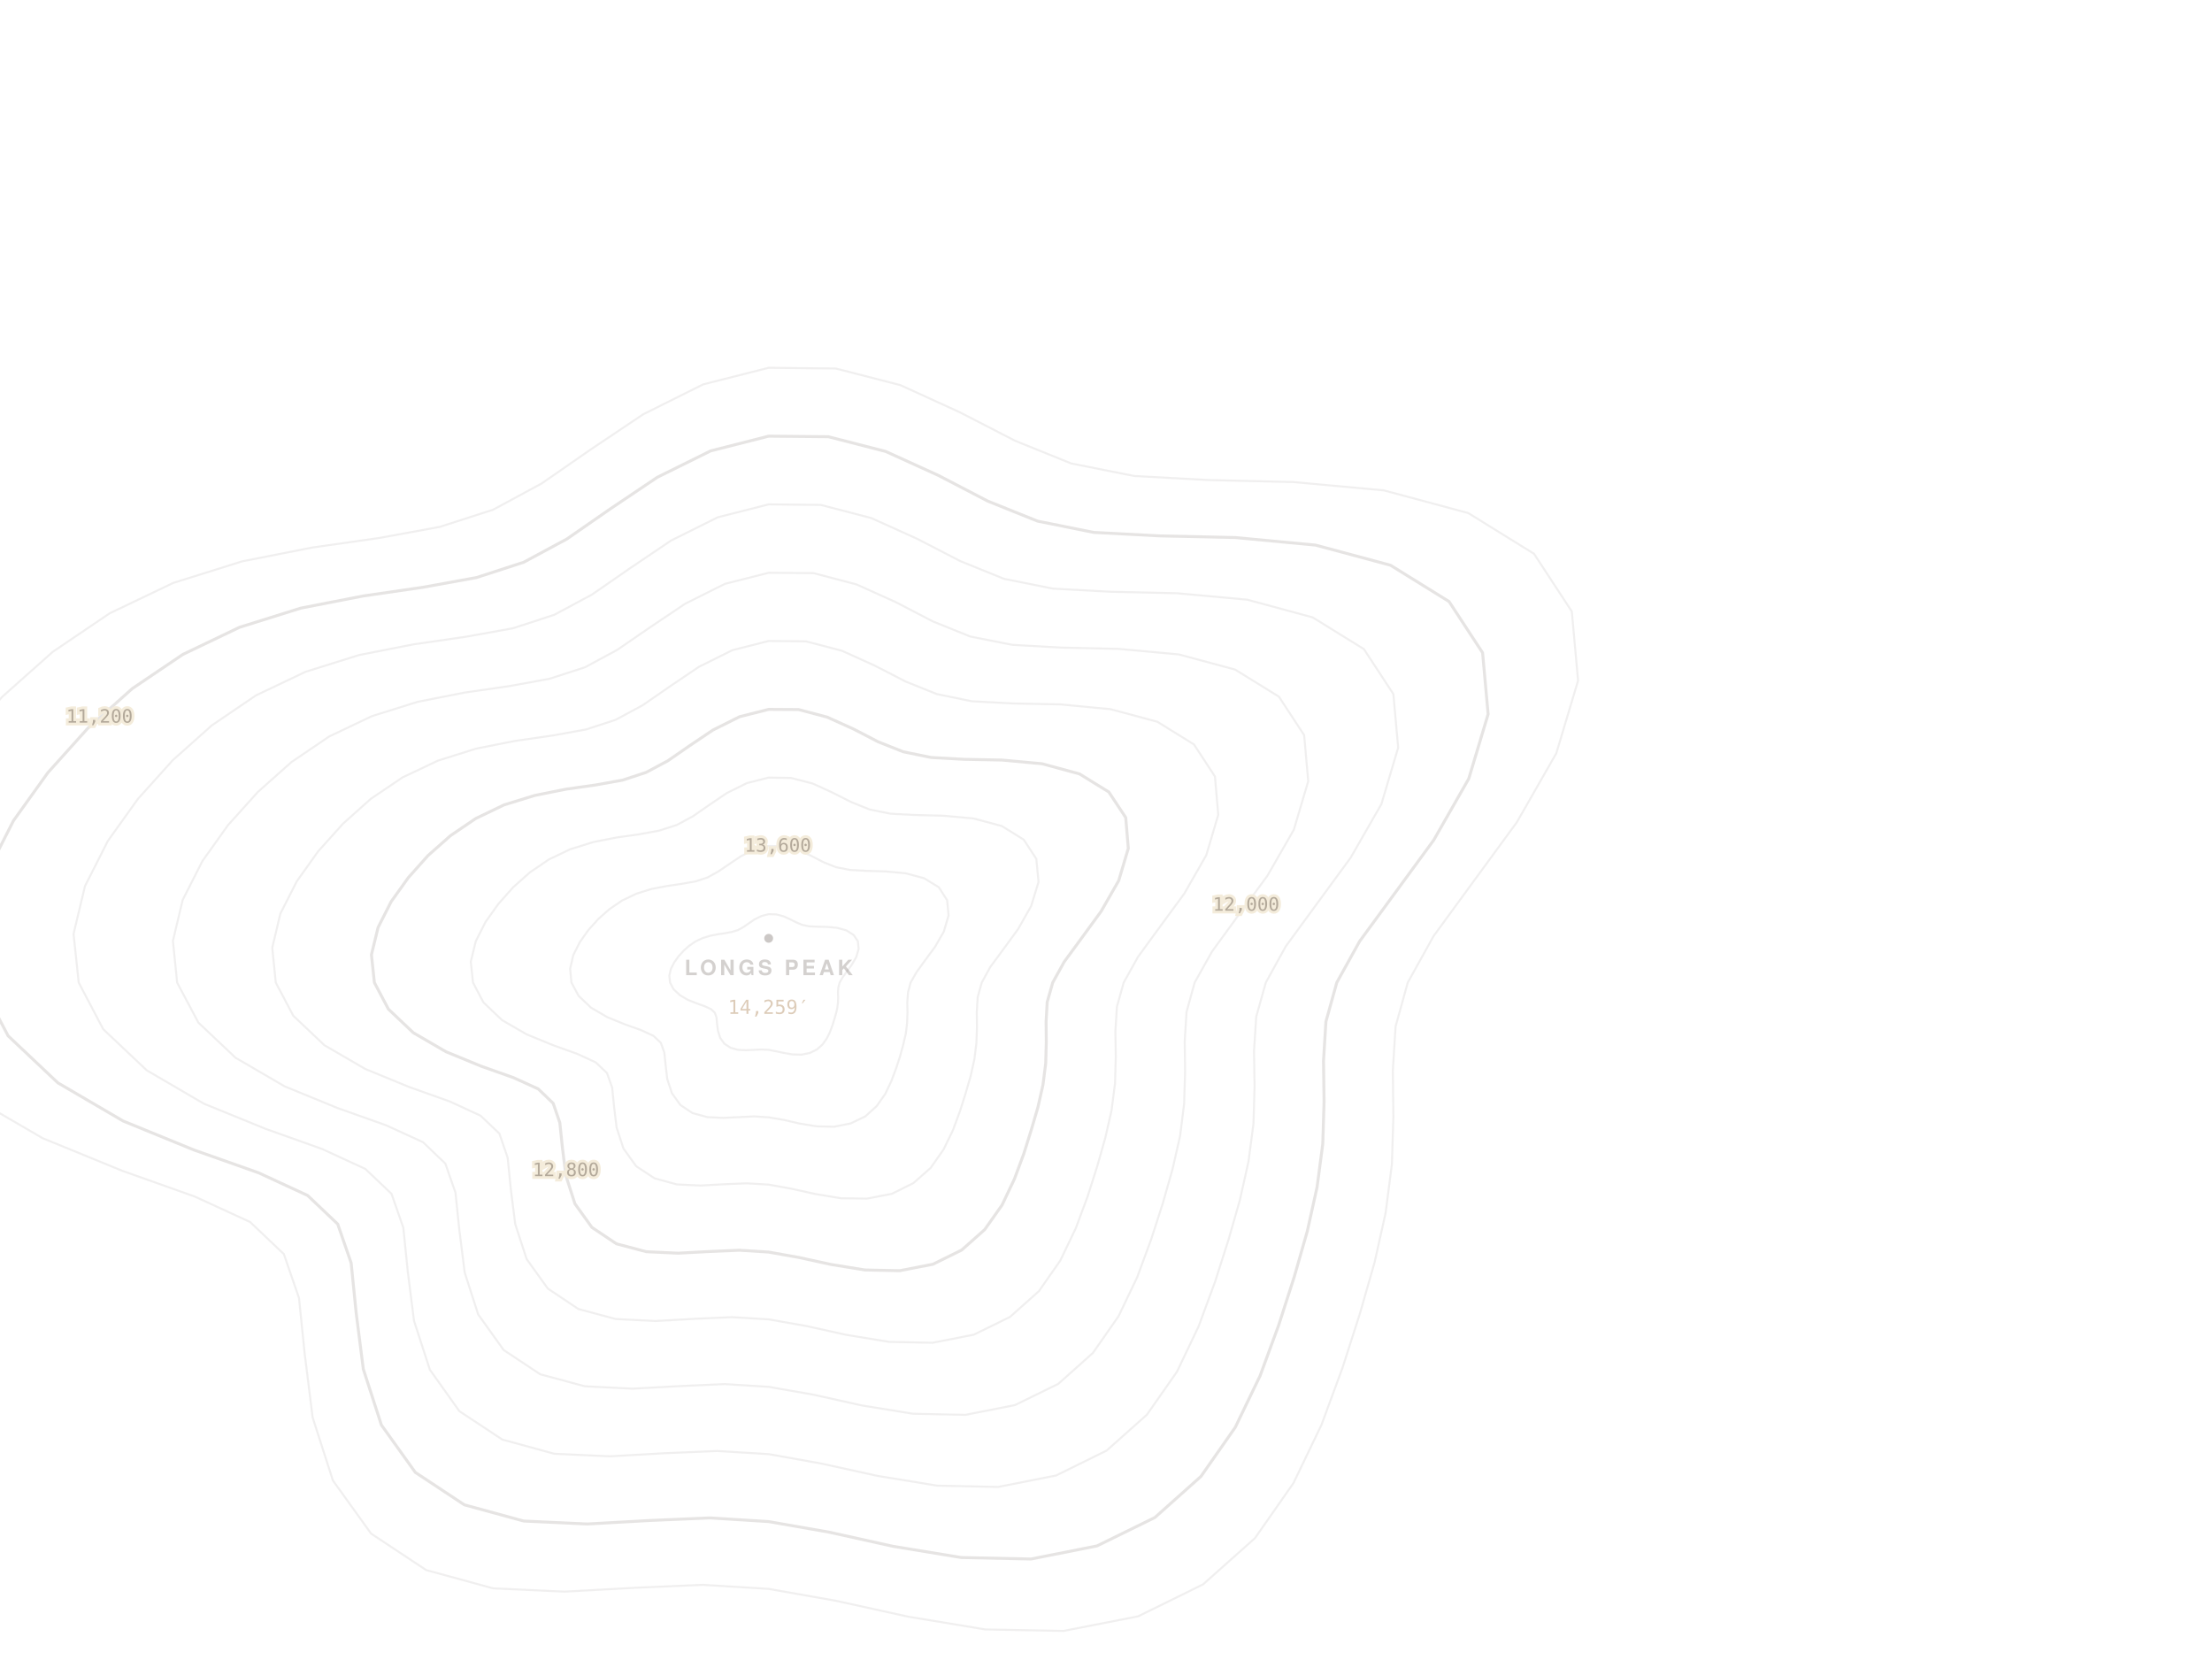
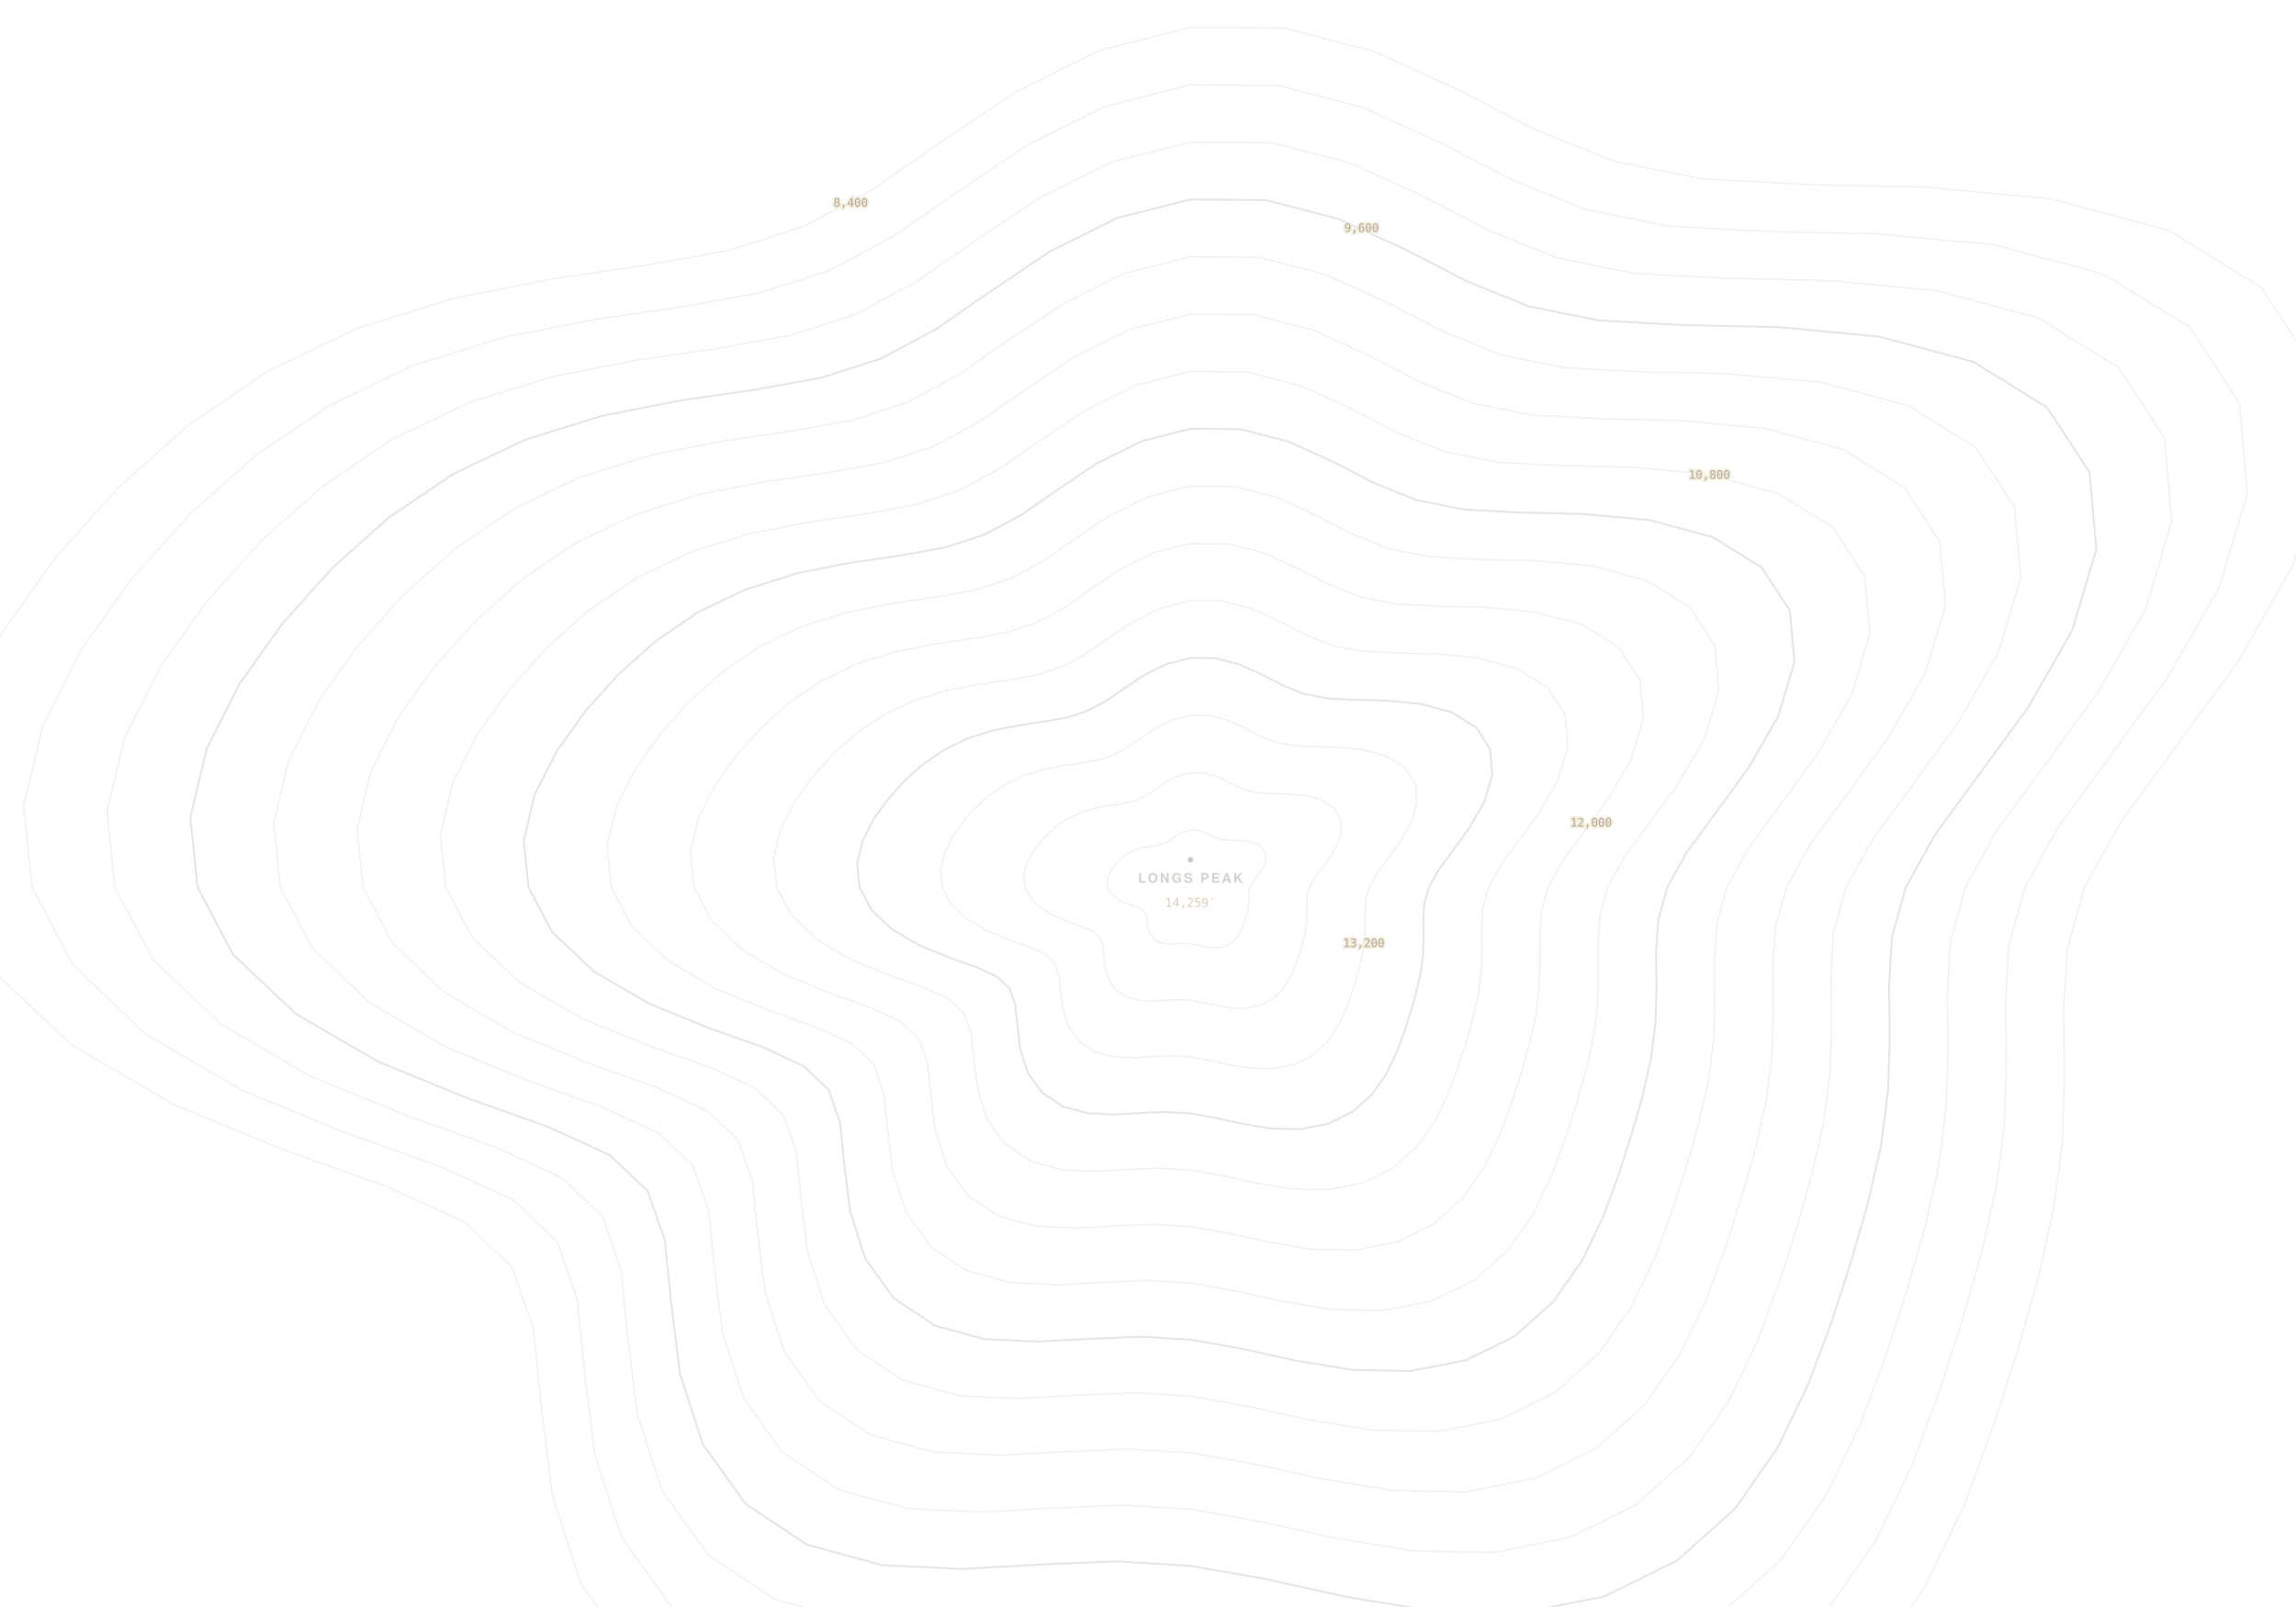
- <svg xmlns="http://www.w3.org/2000/svg" width="1200" height="900" viewBox="0 0 1200 900">
+ <svg xmlns="http://www.w3.org/2000/svg" width="2000" height="1400" viewBox="0 0 2000 1400">
  <style>
  .c  { fill:none; stroke:#2A1B11; stroke-opacity:0.07; stroke-width:1.1; }
  .ix { fill:none; stroke:#2A1B11; stroke-opacity:0.12; stroke-width:1.6; }
  .ct { font:500 10px 'IBM Plex Mono',ui-monospace,monospace; fill:#2A1B11; fill-opacity:0.32;
        stroke:#F4ECDB; stroke-width:3; paint-order:stroke; }
  .pk { font:600 11.5px 'Inter Tight','Helvetica Neue',sans-serif; letter-spacing:0.15em; fill:#2A1B11; fill-opacity:0.2; }
  .el { font:500 10.5px 'IBM Plex Mono',ui-monospace,monospace; fill:#9C6A33; fill-opacity:0.34; }
  .dot { fill:#2A1B11; fill-opacity:0.24; }
</style>
-   <path class="c" d="M455.5,533.0 L454.8,535.6 L454.6,538.3 L454.7,541.1 L454.6,543.9 L454.2,546.9 L453.5,549.9 L452.6,553.0 L451.6,556.2 L450.3,559.7 L448.6,563.2 L446.3,566.5 L443.2,569.3 L439.3,571.2 L434.8,572.1 L430.1,572.0 L425.4,571.2 L421.1,570.3 L417.0,569.5 L413.0,569.3 L409.0,569.5 L404.7,569.7 L400.4,569.5 L396.4,568.4 L393.0,566.2 L390.7,563.0 L389.5,559.2 L389.0,555.4 L388.7,552.0 L387.8,549.4 L385.7,547.4 L382.4,545.9 L378.0,544.3 L373.2,542.4 L368.8,539.8 L365.4,536.6 L363.5,533.0 L363.1,529.2 L364.0,525.5 L365.8,522.0 L368.1,518.8 L370.8,515.8 L373.8,513.1 L377.3,510.7 L381.1,508.9 L385.3,507.6 L389.5,506.8 L393.5,506.2 L397.2,505.5 L400.4,504.5 L403.3,502.9 L406.2,500.9 L409.4,498.7 L413.1,496.9 L417.0,495.9 L421.0,496.0 L424.9,497.0 L428.5,498.6 L431.9,500.3 L435.2,501.7 L439.0,502.5 L443.5,502.7 L448.6,502.8 L454.1,503.3 L459.2,504.7 L463.1,507.2 L465.4,510.6 L465.8,514.8 L464.5,519.2 L462.1,523.3 L459.4,527.0 L457.1,530.2 L455.5,533.0 Z" />
-   <path class="c" d="M494.0,533.0 L492.6,538.3 L492.2,543.6 L492.3,549.1 L492.1,554.9 L491.4,560.7 L490.0,566.7 L488.3,572.9 L486.2,579.4 L483.6,586.3 L480.3,593.3 L475.6,600.0 L469.4,605.6 L461.5,609.4 L452.6,611.2 L443.1,611.0 L433.9,609.5 L425.2,607.5 L417.0,606.1 L409.1,605.6 L400.9,606.0 L392.4,606.4 L383.8,606.0 L375.7,603.8 L369.1,599.4 L364.5,593.0 L362.0,585.4 L361.1,577.8 L360.4,571.0 L358.5,565.7 L354.5,561.9 L347.8,558.8 L339.1,555.7 L329.5,551.8 L320.6,546.6 L313.9,540.2 L310.0,533.0 L309.3,525.5 L311.0,518.1 L314.6,511.0 L319.2,504.5 L324.6,498.5 L330.7,493.1 L337.5,488.5 L345.2,484.8 L353.5,482.2 L362.0,480.6 L370.1,479.4 L377.4,478.1 L383.8,476.0 L389.6,472.8 L395.5,468.8 L401.9,464.5 L409.1,460.9 L417.0,458.9 L425.1,459.0 L432.9,461.0 L440.0,464.2 L446.7,467.7 L453.5,470.4 L461.1,471.9 L470.0,472.4 L480.3,472.7 L491.2,473.7 L501.3,476.4 L509.3,481.3 L513.8,488.3 L514.6,496.6 L512.0,505.4 L507.2,513.7 L501.8,521.0 L497.2,527.4 L494.0,533.0 Z" />
-   <path class="c" d="M532.6,533.0 L530.4,540.9 L529.9,548.9 L530.0,557.2 L529.7,565.8 L528.6,574.6 L526.6,583.6 L523.9,592.9 L520.8,602.7 L517.0,613.0 L511.9,623.5 L504.9,633.5 L495.5,641.8 L483.8,647.6 L470.3,650.2 L456.2,650.0 L442.3,647.7 L429.2,644.8 L417.0,642.6 L405.1,641.9 L392.9,642.4 L380.1,643.1 L367.2,642.5 L355.1,639.2 L345.1,632.6 L338.2,623.0 L334.5,611.6 L333.1,600.1 L332.1,590.0 L329.3,582.1 L323.2,576.3 L313.2,571.7 L300.1,567.0 L285.7,561.1 L272.4,553.4 L262.3,543.8 L256.6,533.0 L255.4,521.7 L258.1,510.6 L263.4,500.1 L270.4,490.3 L278.4,481.3 L287.5,473.2 L297.8,466.2 L309.3,460.7 L321.8,456.8 L334.5,454.3 L346.6,452.6 L357.5,450.6 L367.2,447.5 L375.9,442.8 L384.7,436.7 L394.3,430.2 L405.2,424.8 L417.0,421.8 L429.1,422.0 L440.8,425.0 L451.5,429.9 L461.6,435.0 L471.7,439.1 L483.1,441.4 L496.5,442.1 L511.9,442.5 L528.2,444.0 L543.5,448.1 L555.4,455.5 L562.2,465.9 L563.4,478.4 L559.4,491.5 L552.3,504.0 L544.2,515.1 L537.2,524.6 L532.6,533.0 Z" />
-   <path class="ix" d="M571.1,533.0 L568.1,543.6 L567.5,554.2 L567.6,565.3 L567.3,576.8 L565.8,588.5 L563.1,600.5 L559.5,612.8 L555.4,625.9 L550.3,639.6 L543.6,653.7 L534.2,667.0 L521.7,678.1 L506.1,685.8 L488.1,689.3 L469.2,688.9 L450.7,685.9 L433.3,682.1 L417.0,679.2 L401.1,678.2 L384.8,678.9 L367.8,679.8 L350.6,679.0 L334.4,674.7 L321.1,665.8 L311.9,653.0 L307.0,637.8 L305.1,622.5 L303.7,609.0 L300.1,598.5 L292.0,590.7 L278.6,584.6 L261.1,578.4 L241.9,570.5 L224.2,560.2 L210.7,547.4 L203.1,533.0 L201.5,517.9 L205.1,503.1 L212.2,489.1 L221.5,476.1 L232.2,464.1 L244.4,453.3 L258.1,444.0 L273.5,436.6 L290.1,431.5 L307.0,428.1 L323.2,425.8 L337.7,423.2 L350.5,419.0 L362.3,412.7 L374.0,404.6 L386.8,396.0 L401.2,388.8 L417.0,384.8 L433.2,384.9 L448.7,389.0 L463.1,395.5 L476.4,402.4 L490.0,407.8 L505.1,410.9 L523.0,411.9 L543.6,412.3 L565.3,414.3 L585.6,419.8 L601.5,429.6 L610.7,443.5 L612.1,460.2 L606.9,477.7 L597.4,494.3 L586.6,509.1 L577.3,521.8 L571.1,533.0 Z" />
-   <path class="c" d="M609.6,533.0 L605.9,546.2 L605.1,559.5 L605.3,573.4 L604.9,587.7 L603.0,602.4 L599.6,617.3 L595.2,632.8 L590.0,649.1 L583.6,666.3 L575.2,683.8 L563.6,700.4 L547.9,714.4 L528.3,724.0 L505.9,728.4 L482.3,727.9 L459.1,724.1 L437.4,719.3 L417.0,715.7 L397.1,714.5 L376.8,715.4 L355.5,716.6 L334.0,715.5 L313.8,710.1 L297.2,699.0 L285.7,683.0 L279.5,664.0 L277.1,644.9 L275.4,628.0 L270.9,614.9 L260.7,605.2 L244.0,597.5 L222.1,589.7 L198.2,579.9 L176.0,567.0 L159.1,551.0 L149.6,533.0 L147.7,514.1 L152.1,495.6 L161.0,478.1 L172.6,461.8 L186.1,446.8 L201.2,433.3 L218.4,421.7 L237.6,412.6 L258.3,406.1 L279.5,401.9 L299.7,399.0 L317.9,395.7 L333.9,390.5 L348.6,382.6 L363.2,372.5 L379.2,361.7 L397.3,352.7 L417.0,347.7 L437.2,347.9 L456.7,353.0 L474.6,361.1 L491.3,369.7 L508.2,376.5 L527.2,380.4 L549.5,381.6 L575.2,382.1 L602.4,384.7 L627.8,391.5 L647.7,403.8 L659.1,421.2 L660.9,442.0 L654.4,463.9 L642.5,484.7 L629.0,503.1 L617.4,519.0 L609.6,533.0 Z" />
-   <path class="c" d="M648.1,533.0 L643.7,548.9 L642.7,564.8 L642.9,581.4 L642.4,598.6 L640.2,616.2 L636.1,634.2 L630.8,652.8 L624.5,672.3 L616.9,692.9 L606.8,714.0 L592.9,733.9 L574.1,750.7 L550.6,762.2 L523.7,767.5 L495.3,766.9 L467.6,762.4 L441.5,756.6 L417.0,752.3 L393.2,750.8 L368.8,751.9 L343.2,753.3 L317.3,752.0 L293.1,745.5 L273.2,732.3 L259.4,713.0 L252.1,690.3 L249.2,667.3 L247.1,647.0 L241.6,631.2 L229.5,619.6 L209.4,610.4 L183.2,601.1 L154.4,589.3 L127.8,573.8 L107.6,554.7 L96.1,533.0 L93.8,510.4 L99.1,488.2 L109.8,467.1 L123.7,447.6 L139.9,429.6 L158.1,413.4 L178.6,399.5 L201.7,388.5 L226.6,380.7 L252.0,375.7 L276.2,372.2 L298.1,368.2 L317.3,362.0 L334.9,352.5 L352.5,340.4 L371.7,327.5 L393.3,316.7 L417.0,310.7 L441.3,310.9 L464.6,317.0 L486.1,326.7 L506.1,337.1 L526.4,345.3 L549.2,349.8 L576.0,351.3 L606.9,352.0 L639.5,355.0 L670.0,363.2 L693.8,377.9 L707.5,398.8 L709.7,423.8 L701.9,450.1 L687.6,475.0 L671.4,497.1 L657.5,516.2 L648.1,533.0 Z" />
-   <path class="c" d="M686.7,533.0 L681.5,551.5 L680.3,570.1 L680.6,589.5 L680.0,609.6 L677.3,630.1 L672.6,651.1 L666.4,672.7 L659.1,695.5 L650.2,719.6 L638.5,744.1 L622.2,767.4 L600.3,786.9 L572.9,800.4 L541.5,806.6 L508.4,805.9 L476.0,800.6 L445.5,793.9 L417.0,788.8 L389.2,787.1 L360.7,788.3 L330.9,790.0 L300.7,788.6 L272.5,780.9 L249.2,765.5 L233.2,743.0 L224.6,716.5 L221.2,689.6 L218.8,666.0 L212.4,647.6 L198.2,634.1 L174.8,623.3 L144.2,612.4 L110.6,598.7 L79.6,580.6 L56.0,558.3 L42.7,533.0 L39.9,506.6 L46.1,480.7 L58.5,456.2 L74.8,433.4 L93.7,412.4 L114.9,393.5 L138.9,377.2 L165.8,364.4 L194.9,355.3 L224.5,349.5 L252.8,345.4 L278.3,340.8 L300.7,333.5 L321.2,322.5 L341.7,308.3 L364.1,293.2 L389.4,280.6 L417.0,273.6 L445.3,273.9 L472.6,281.0 L497.6,292.3 L521.0,304.4 L544.7,314.0 L571.2,319.3 L602.5,321.0 L638.5,321.8 L676.6,325.3 L712.1,334.9 L739.9,352.1 L755.9,376.5 L758.5,405.6 L749.4,436.2 L732.7,465.3 L713.8,491.1 L697.5,513.4 L686.7,533.0 Z" />
-   <path class="ix" d="M725.2,533.0 L719.3,554.2 L718.0,575.5 L718.3,597.6 L717.6,620.5 L714.5,644.0 L709.2,667.9 L702.1,692.7 L693.7,718.8 L683.6,746.3 L670.1,774.3 L651.5,800.9 L626.5,823.2 L595.1,838.6 L559.3,845.7 L521.5,844.9 L484.4,838.8 L449.6,831.1 L417.0,825.4 L385.2,823.4 L352.7,824.8 L318.6,826.7 L284.1,825.1 L251.9,816.3 L225.3,798.7 L206.9,773.0 L197.1,742.7 L193.2,712.0 L190.5,685.1 L183.2,664.0 L166.9,648.5 L140.3,636.2 L105.2,623.8 L66.8,608.1 L31.4,587.4 L4.4,561.9 L-10.8,533.0 L-13.9,502.8 L-6.9,473.2 L7.3,445.2 L26.0,419.1 L47.5,395.2 L71.8,373.5 L99.2,355.0 L129.9,340.3 L163.1,329.9 L197.0,323.3 L229.3,318.6 L258.5,313.3 L284.1,305.0 L307.5,292.4 L331.0,276.1 L356.6,258.9 L385.5,244.6 L417.0,236.6 L449.4,236.9 L480.5,244.9 L509.1,257.9 L535.8,271.8 L562.9,282.7 L593.3,288.8 L629.1,290.7 L670.2,291.6 L713.7,295.7 L754.3,306.6 L786.1,326.3 L804.3,354.1 L807.3,387.4 L796.8,422.4 L777.8,455.7 L756.2,485.2 L737.6,510.6 L725.2,533.0 Z" />
-   <path class="c" d="M763.7,533.0 L757.1,556.8 L755.6,580.8 L755.9,605.7 L755.1,631.5 L751.7,657.9 L745.7,684.8 L737.7,712.7 L728.3,742.0 L716.9,772.9 L701.7,804.5 L680.8,834.4 L652.6,859.5 L617.4,876.8 L577.0,884.7 L534.5,883.9 L492.8,877.0 L453.7,868.4 L417.0,861.9 L381.3,859.7 L344.6,861.3 L306.3,863.4 L267.5,861.6 L231.2,851.7 L201.3,831.9 L180.6,803.1 L169.6,768.9 L165.3,734.4 L162.2,704.1 L154.0,680.3 L135.7,662.9 L105.7,649.1 L66.3,635.1 L23.1,617.4 L-16.8,594.2 L-47.2,565.5 L-64.3,533.0 L-67.8,499.1 L-59.8,465.7 L-43.9,434.2 L-22.9,404.9 L1.3,377.9 L28.6,353.6 L59.5,332.7 L94.0,316.2 L131.4,304.5 L169.5,297.0 L205.9,291.8 L238.6,285.8 L267.5,276.5 L293.8,262.3 L320.2,244.0 L349.0,224.7 L381.5,208.5 L417.0,199.5 L453.4,199.9 L488.4,208.9 L520.6,223.6 L550.7,239.1 L581.1,251.4 L615.3,258.2 L655.6,260.4 L701.8,261.5 L750.7,266.0 L796.5,278.3 L832.2,300.4 L852.7,331.7 L856.1,369.2 L844.3,408.6 L822.9,446.0 L798.6,479.2 L777.7,507.8 L763.7,533.0 Z" />
-   <text class="ct" x="422" y="462" text-anchor="middle">13,600</text>
-   <text class="ct" x="307" y="638" text-anchor="middle">12,800</text>
-   <text class="ct" x="676" y="494" text-anchor="middle">12,000</text>
-   <text class="ct" x="54" y="392" text-anchor="middle">11,200</text>
-   <circle class="dot" cx="417" cy="509" r="2.4" />
-   <text class="pk" x="417" y="529" text-anchor="middle">LONGS PEAK</text>
-   <text class="el" x="417" y="550" text-anchor="middle">14,259′</text>
+   <path class="c" d="M1088.9,773.0 L1087.9,776.6 L1087.7,780.2 L1087.8,783.9 L1087.6,787.7 L1087.1,791.7 L1086.2,795.7 L1085.0,799.9 L1083.6,804.3 L1081.9,808.9 L1079.6,813.7 L1076.5,818.1 L1072.3,821.9 L1067.0,824.5 L1061.0,825.7 L1054.6,825.5 L1048.4,824.5 L1042.5,823.2 L1037.0,822.3 L1031.6,821.9 L1026.2,822.2 L1020.4,822.5 L1014.6,822.2 L1009.2,820.7 L1004.7,817.8 L1001.6,813.4 L999.9,808.3 L999.3,803.2 L998.8,798.6 L997.6,795.1 L994.9,792.5 L990.4,790.4 L984.5,788.3 L978.0,785.6 L972.0,782.2 L967.5,777.9 L964.9,773.0 L964.4,767.9 L965.6,762.9 L968.0,758.2 L971.1,753.8 L974.7,749.8 L978.8,746.1 L983.5,743.0 L988.6,740.5 L994.2,738.8 L999.9,737.7 L1005.4,736.9 L1010.3,736.0 L1014.6,734.6 L1018.6,732.5 L1022.5,729.7 L1026.8,726.8 L1031.7,724.4 L1037.0,723.1 L1042.5,723.1 L1047.7,724.5 L1052.5,726.7 L1057.0,729.0 L1061.6,730.8 L1066.7,731.9 L1072.7,732.2 L1079.7,732.3 L1087.0,733.0 L1093.8,734.9 L1099.2,738.2 L1102.3,742.9 L1102.8,748.5 L1101.0,754.4 L1097.8,760.0 L1094.1,764.9 L1091.0,769.2 L1088.9,773.0 Z" />
+   <path class="c" d="M1140.8,773.0 L1138.9,780.1 L1138.4,787.3 L1138.5,794.8 L1138.3,802.5 L1137.3,810.4 L1135.4,818.5 L1133.1,826.8 L1130.2,835.6 L1126.8,844.9 L1122.3,854.3 L1116.0,863.3 L1107.6,870.8 L1097.0,876.0 L1084.9,878.4 L1072.2,878.1 L1059.7,876.0 L1048.0,873.5 L1037.0,871.5 L1026.3,870.9 L1015.3,871.3 L1003.9,872.0 L992.2,871.4 L981.4,868.5 L972.4,862.5 L966.2,853.9 L962.9,843.7 L961.6,833.3 L960.7,824.2 L958.2,817.1 L952.7,811.9 L943.7,807.8 L931.9,803.6 L919.0,798.3 L907.1,791.3 L898.0,782.7 L892.8,773.0 L891.8,762.8 L894.2,752.9 L899.0,743.4 L905.2,734.6 L912.5,726.6 L920.7,719.3 L929.9,713.0 L940.3,708.1 L951.5,704.6 L962.9,702.3 L973.8,700.8 L983.6,699.0 L992.2,696.2 L1000.1,691.9 L1008.0,686.5 L1016.6,680.7 L1026.4,675.8 L1037.0,673.1 L1047.9,673.2 L1058.4,675.9 L1068.0,680.3 L1077.0,685.0 L1086.2,688.7 L1096.4,690.7 L1108.5,691.4 L1122.3,691.7 L1137.0,693.0 L1150.7,696.7 L1161.4,703.3 L1167.5,712.7 L1168.5,723.9 L1165.0,735.7 L1158.6,746.9 L1151.3,756.9 L1145.0,765.4 L1140.8,773.0 Z" />
+   <path class="c" d="M1192.8,773.0 L1189.8,783.7 L1189.1,794.5 L1189.3,805.6 L1188.9,817.2 L1187.4,829.1 L1184.7,841.2 L1181.1,853.7 L1176.9,866.9 L1171.7,880.8 L1164.9,895.0 L1155.5,908.4 L1142.9,919.7 L1127.0,927.5 L1108.9,931.0 L1089.8,930.6 L1071.1,927.6 L1053.5,923.7 L1037.0,920.8 L1020.9,919.8 L1004.5,920.5 L987.3,921.4 L969.8,920.6 L953.5,916.2 L940.1,907.3 L930.8,894.3 L925.8,879.0 L923.9,863.5 L922.5,849.9 L918.8,839.2 L910.6,831.4 L897.1,825.2 L879.4,818.9 L860.0,810.9 L842.1,800.5 L828.5,787.6 L820.8,773.0 L819.2,757.8 L822.8,742.8 L829.9,728.6 L839.4,715.5 L850.2,703.3 L862.5,692.4 L876.4,683.0 L891.9,675.6 L908.7,670.4 L925.8,667.0 L942.1,664.6 L956.9,662.0 L969.8,657.8 L981.7,651.4 L993.5,643.2 L1006.5,634.5 L1021.1,627.2 L1037.0,623.2 L1053.4,623.3 L1069.1,627.4 L1083.6,634.0 L1097.1,641.0 L1110.7,646.5 L1126.1,649.6 L1144.2,650.5 L1165.0,651.0 L1186.9,653.0 L1207.5,658.6 L1223.5,668.5 L1232.8,682.6 L1234.3,699.4 L1229.0,717.1 L1219.3,733.9 L1208.4,748.8 L1199.1,761.7 L1192.8,773.0 Z" />
+   <path class="ix" d="M1244.7,773.0 L1240.7,787.3 L1239.8,801.6 L1240.0,816.5 L1239.6,832.0 L1237.5,847.8 L1233.9,863.9 L1229.1,880.6 L1223.5,898.2 L1216.6,916.7 L1207.6,935.6 L1195.0,953.5 L1178.2,968.6 L1157.1,979.0 L1132.9,983.7 L1107.4,983.2 L1082.4,979.1 L1059.0,973.9 L1037.0,970.0 L1015.6,968.7 L993.7,969.7 L970.7,970.9 L947.5,969.8 L925.7,963.9 L907.8,952.0 L895.4,934.8 L888.8,914.3 L886.2,893.6 L884.4,875.5 L879.4,861.3 L868.5,850.8 L850.5,842.6 L826.9,834.2 L801.0,823.6 L777.1,809.7 L759.0,792.5 L748.7,773.0 L746.6,752.7 L751.4,732.7 L760.9,713.8 L773.5,696.3 L788.0,680.1 L804.3,665.5 L822.8,653.0 L843.5,643.1 L865.9,636.1 L888.7,631.7 L910.5,628.5 L930.2,624.9 L947.4,619.3 L963.2,610.8 L979.0,599.9 L996.3,588.3 L1015.7,578.6 L1037.0,573.2 L1058.8,573.4 L1079.8,578.9 L1099.1,587.6 L1117.1,597.0 L1135.3,604.3 L1155.8,608.4 L1179.9,609.7 L1207.6,610.3 L1236.9,613.1 L1264.3,620.4 L1285.7,633.7 L1298.0,652.4 L1300.0,674.9 L1293.0,698.5 L1280.1,720.9 L1265.6,740.8 L1253.1,757.9 L1244.7,773.0 Z" />
+   <path class="c" d="M1296.6,773.0 L1291.6,790.8 L1290.5,808.8 L1290.8,827.4 L1290.2,846.7 L1287.6,866.5 L1283.1,886.7 L1277.2,907.5 L1270.1,929.5 L1261.6,952.6 L1250.2,976.3 L1234.5,998.7 L1213.4,1017.5 L1187.1,1030.5 L1156.8,1036.4 L1125.0,1035.7 L1093.8,1030.6 L1064.5,1024.1 L1037.0,1019.3 L1010.2,1017.7 L982.8,1018.8 L954.1,1020.4 L925.1,1019.0 L897.9,1011.7 L875.5,996.8 L860.0,975.2 L851.7,949.6 L848.5,923.8 L846.2,901.1 L840.0,883.3 L826.3,870.3 L803.9,860.0 L774.4,849.5 L742.0,836.2 L712.2,818.8 L689.4,797.3 L676.6,773.0 L674.0,747.6 L679.9,722.6 L691.9,699.0 L707.6,677.1 L725.7,656.9 L746.2,638.7 L769.3,623.0 L795.2,610.7 L823.1,601.9 L851.7,596.3 L878.9,592.4 L903.4,587.9 L925.0,580.9 L944.8,570.3 L964.5,556.6 L986.1,542.1 L1010.4,530.0 L1037.0,523.3 L1064.3,523.5 L1090.5,530.3 L1114.6,541.3 L1137.1,552.9 L1159.9,562.1 L1185.5,567.3 L1215.6,568.9 L1250.3,569.7 L1286.9,573.1 L1321.1,582.3 L1347.9,598.8 L1363.3,622.3 L1365.8,650.3 L1357.0,679.8 L1340.9,707.9 L1322.7,732.7 L1307.1,754.1 L1296.6,773.0 Z" />
+   <path class="c" d="M1348.5,773.0 L1342.6,794.4 L1341.2,815.9 L1341.5,838.3 L1340.8,861.5 L1337.8,885.2 L1332.3,909.4 L1325.2,934.4 L1316.7,960.8 L1306.5,988.6 L1292.9,1016.9 L1274.0,1043.8 L1248.7,1066.4 L1217.1,1081.9 L1180.8,1089.1 L1142.6,1088.3 L1105.1,1082.1 L1070.0,1074.4 L1037.0,1068.6 L1004.9,1066.6 L972.0,1068.0 L937.6,1069.9 L902.7,1068.2 L870.1,1059.4 L843.2,1041.6 L824.6,1015.7 L814.7,985.0 L810.8,954.0 L808.0,926.7 L800.6,905.4 L784.2,889.8 L757.2,877.4 L721.8,864.8 L683.0,848.9 L647.2,828.0 L619.9,802.2 L604.5,773.0 L601.4,742.5 L608.5,712.6 L622.9,684.2 L641.7,657.9 L663.5,633.7 L688.0,611.8 L715.7,593.0 L746.8,578.2 L780.4,567.7 L814.6,561.0 L847.3,556.3 L876.7,550.9 L902.7,542.5 L926.3,529.8 L950.0,513.4 L975.9,496.0 L1005.1,481.4 L1037.0,473.4 L1069.7,473.7 L1101.2,481.8 L1130.1,495.0 L1157.1,508.9 L1184.5,520.0 L1215.2,526.1 L1251.4,528.1 L1292.9,529.0 L1336.9,533.1 L1378.0,544.1 L1410.1,564.0 L1428.5,592.2 L1431.5,625.8 L1421.0,661.2 L1401.7,694.8 L1379.9,724.6 L1361.1,750.3 L1348.5,773.0 Z" />
+   <path class="c" d="M1400.5,773.0 L1393.5,798.0 L1391.9,823.1 L1392.3,849.2 L1391.5,876.2 L1387.9,903.9 L1381.6,932.1 L1373.2,961.3 L1363.4,992.1 L1351.4,1024.5 L1335.5,1057.6 L1313.5,1088.9 L1284.0,1115.3 L1247.1,1133.4 L1204.8,1141.7 L1160.2,1140.8 L1116.5,1133.6 L1075.5,1124.6 L1037.0,1117.8 L999.5,1115.5 L961.1,1117.1 L921.0,1119.4 L880.3,1117.4 L842.2,1107.1 L810.9,1086.3 L789.2,1056.1 L777.6,1020.3 L773.1,984.1 L769.9,952.3 L761.3,927.5 L742.1,909.2 L710.6,894.8 L669.3,880.1 L624.0,861.5 L582.2,837.1 L550.4,807.1 L532.5,773.0 L528.8,737.4 L537.1,702.5 L553.9,669.4 L575.8,638.7 L601.2,610.4 L629.8,584.9 L662.2,563.0 L698.4,545.7 L737.6,533.5 L777.6,525.6 L815.7,520.1 L850.0,513.9 L880.3,504.1 L907.9,489.2 L935.5,470.1 L965.8,449.8 L999.8,432.8 L1037.0,423.4 L1075.2,423.8 L1111.9,433.3 L1145.6,448.6 L1177.2,464.9 L1209.1,477.8 L1244.9,485.0 L1287.1,487.3 L1335.6,488.3 L1386.9,493.1 L1434.8,506.0 L1472.3,529.2 L1493.8,562.0 L1497.3,601.3 L1485.0,642.6 L1462.5,681.8 L1437.0,716.6 L1415.1,746.5 L1400.5,773.0 Z" />
+   <path class="ix" d="M1452.4,773.0 L1444.4,801.5 L1442.6,830.2 L1443.0,860.0 L1442.1,891.0 L1438.0,922.6 L1430.8,954.9 L1421.2,988.2 L1410.0,1023.4 L1396.3,1060.4 L1378.1,1098.2 L1353.0,1134.1 L1319.3,1164.2 L1277.1,1184.9 L1228.7,1194.4 L1177.8,1193.4 L1127.8,1185.2 L1080.9,1174.8 L1037.0,1167.1 L994.2,1164.5 L950.3,1166.3 L904.4,1168.8 L857.9,1166.7 L814.4,1154.9 L778.6,1131.1 L753.8,1096.5 L740.6,1055.6 L735.4,1014.3 L731.7,977.9 L721.9,949.5 L700.0,928.7 L664.0,912.1 L616.8,895.4 L565.0,874.2 L517.3,846.3 L480.9,811.9 L460.4,773.0 L456.2,732.3 L465.7,692.4 L484.9,654.6 L509.9,619.5 L539.0,587.2 L571.7,558.1 L608.6,533.0 L650.1,513.3 L694.8,499.3 L740.5,490.3 L784.1,484.0 L823.3,476.9 L857.9,465.7 L889.4,448.7 L921.0,426.8 L955.6,403.6 L994.5,384.3 L1037.0,373.5 L1080.6,373.9 L1122.6,384.8 L1161.2,402.3 L1197.2,420.9 L1233.7,435.6 L1274.6,443.8 L1322.8,446.5 L1378.2,447.7 L1436.9,453.1 L1491.6,467.8 L1534.5,494.3 L1559.1,531.9 L1563.1,576.8 L1549.0,623.9 L1523.2,668.8 L1494.2,708.5 L1469.1,742.8 L1452.4,773.0 Z" />
+   <path class="c" d="M1504.3,773.0 L1495.4,805.1 L1493.4,837.4 L1493.8,870.9 L1492.8,905.7 L1488.2,941.3 L1480.0,977.6 L1469.3,1015.1 L1456.6,1054.7 L1441.2,1096.4 L1420.8,1138.9 L1392.5,1179.2 L1354.6,1213.1 L1307.1,1236.4 L1252.7,1247.1 L1195.4,1245.9 L1139.2,1236.7 L1086.4,1225.1 L1037.0,1216.3 L988.8,1213.4 L939.5,1215.5 L887.8,1218.3 L835.5,1215.9 L786.6,1202.6 L746.3,1175.8 L718.4,1137.0 L703.5,1090.9 L697.7,1044.4 L693.5,1003.6 L682.5,971.6 L657.8,948.1 L617.4,929.5 L564.3,910.7 L506.1,886.8 L452.3,855.5 L411.4,816.8 L388.3,773.0 L383.6,727.3 L394.3,682.3 L415.8,639.8 L444.1,600.4 L476.7,564.0 L513.5,531.2 L555.1,503.1 L601.7,480.8 L652.1,465.1 L703.4,455.0 L752.4,447.9 L796.6,439.9 L835.5,427.3 L871.0,408.1 L906.6,383.5 L945.4,357.5 L989.2,335.7 L1037.0,323.5 L1086.1,324.0 L1133.3,336.2 L1176.7,355.9 L1217.2,376.9 L1258.2,393.4 L1304.3,402.7 L1358.5,405.6 L1420.9,407.0 L1486.8,413.1 L1548.4,429.7 L1596.6,459.5 L1624.3,501.7 L1628.8,552.2 L1612.9,605.3 L1584.0,655.7 L1551.3,700.4 L1523.2,739.0 L1504.3,773.0 Z" />
+   <path class="c" d="M1556.2,773.0 L1546.3,808.6 L1544.1,844.5 L1544.6,881.8 L1543.4,920.5 L1538.3,960.0 L1529.2,1000.3 L1517.3,1042.0 L1503.2,1086.0 L1486.1,1132.3 L1463.4,1179.6 L1432.1,1224.4 L1389.9,1262.0 L1337.1,1287.9 L1276.7,1299.8 L1213.0,1298.5 L1150.6,1288.2 L1091.9,1275.3 L1037.0,1265.6 L983.5,1262.3 L928.6,1264.6 L871.3,1267.8 L813.1,1265.1 L758.8,1250.3 L714.0,1220.6 L683.0,1177.4 L666.5,1126.3 L660.0,1074.6 L655.4,1029.2 L643.1,993.7 L615.7,967.6 L570.7,946.9 L511.7,925.9 L447.1,899.5 L387.3,864.6 L341.9,821.7 L316.2,773.0 L311.0,722.2 L322.9,672.3 L346.8,625.1 L378.2,581.2 L414.5,540.8 L455.4,504.3 L501.6,473.1 L553.3,448.3 L609.3,430.8 L666.4,419.6 L720.8,411.8 L769.9,402.9 L813.1,388.9 L852.6,367.6 L892.1,340.3 L935.2,311.3 L983.9,287.1 L1037.0,273.6 L1091.6,274.1 L1144.0,287.7 L1192.2,309.6 L1237.2,332.9 L1282.8,351.3 L1334.0,361.5 L1394.3,364.8 L1463.5,366.3 L1536.8,373.1 L1605.3,391.5 L1658.8,424.7 L1689.6,471.6 L1694.6,527.7 L1676.9,586.7 L1644.8,642.7 L1608.5,692.4 L1577.2,735.2 L1556.2,773.0 Z" />
+   <path class="c" d="M1608.2,773.0 L1597.2,812.2 L1594.8,851.7 L1595.3,892.7 L1594.0,935.2 L1588.4,978.7 L1578.4,1023.1 L1565.3,1069.0 L1549.8,1117.3 L1531.0,1168.2 L1506.1,1220.2 L1471.6,1269.5 L1425.2,1310.9 L1367.1,1339.4 L1300.6,1352.5 L1230.6,1351.0 L1161.9,1339.7 L1097.4,1325.5 L1037.0,1314.8 L978.1,1311.2 L917.8,1313.8 L854.7,1317.3 L790.7,1314.3 L731.0,1298.1 L681.7,1265.4 L647.6,1217.9 L629.4,1161.6 L622.3,1104.8 L617.2,1054.8 L603.7,1015.7 L573.6,987.1 L524.1,964.3 L459.2,941.2 L388.1,912.1 L322.4,873.8 L272.4,826.5 L244.2,773.0 L238.4,717.1 L251.5,662.2 L277.8,610.3 L312.3,562.0 L352.2,517.5 L397.2,477.5 L448.0,443.1 L505.0,415.9 L566.5,396.6 L629.3,384.3 L689.2,375.6 L743.2,365.9 L790.7,350.4 L834.1,327.1 L877.6,297.0 L925.1,265.1 L978.5,238.5 L1037.0,223.6 L1097.0,224.2 L1154.7,239.2 L1207.7,263.3 L1257.3,288.9 L1307.4,309.1 L1363.7,320.4 L1430.0,324.0 L1506.2,325.7 L1586.8,333.2 L1662.1,353.4 L1721.0,389.8 L1754.8,441.5 L1760.3,503.2 L1740.9,568.0 L1705.6,629.7 L1665.6,684.3 L1631.2,731.4 L1608.2,773.0 Z" />
+   <path class="ix" d="M1660.1,773.0 L1648.1,815.8 L1645.5,858.8 L1646.1,903.6 L1644.7,949.9 L1638.6,997.4 L1627.7,1045.8 L1613.4,1095.9 L1596.5,1148.6 L1575.9,1204.1 L1548.7,1260.9 L1511.1,1314.6 L1460.5,1359.8 L1397.2,1390.9 L1324.6,1405.1 L1248.2,1403.5 L1173.3,1391.3 L1102.9,1375.7 L1037.0,1364.1 L972.8,1360.2 L907.0,1363.0 L838.1,1366.8 L768.4,1363.5 L703.1,1345.8 L649.4,1310.1 L612.2,1258.3 L592.4,1196.9 L584.6,1134.9 L579.1,1080.4 L564.3,1037.8 L531.4,1006.5 L477.5,981.7 L406.7,956.5 L329.1,924.8 L257.4,883.0 L202.9,831.4 L172.1,773.0 L165.8,712.0 L180.1,652.1 L208.8,595.5 L246.4,542.8 L290.0,494.3 L339.0,450.6 L394.5,413.1 L456.6,383.4 L523.8,362.4 L592.2,349.0 L657.6,339.5 L716.5,328.8 L768.3,312.0 L815.7,286.5 L863.1,253.7 L914.9,218.9 L973.2,189.9 L1037.0,173.7 L1102.5,174.3 L1165.4,190.6 L1223.3,216.9 L1277.3,244.9 L1332.0,266.9 L1393.4,279.2 L1465.7,283.2 L1548.8,285.0 L1636.8,293.2 L1718.9,315.2 L1783.2,355.0 L1820.1,411.3 L1826.1,478.6 L1804.9,549.4 L1766.4,616.7 L1722.8,676.3 L1685.2,727.6 L1660.1,773.0 Z" />
+   <path class="c" d="M1712.0,773.0 L1699.1,819.3 L1696.2,866.0 L1696.8,914.4 L1695.3,964.7 L1688.7,1016.1 L1676.9,1068.6 L1661.4,1122.8 L1643.1,1179.9 L1620.8,1240.1 L1591.4,1301.5 L1550.6,1359.8 L1495.7,1408.7 L1427.2,1442.4 L1348.6,1457.8 L1265.8,1456.1 L1184.6,1442.8 L1108.4,1426.0 L1037.0,1413.4 L967.4,1409.1 L896.1,1412.1 L821.6,1416.2 L746.0,1412.7 L675.3,1393.5 L617.1,1354.9 L576.8,1298.8 L555.3,1232.2 L546.9,1165.1 L540.9,1106.0 L524.9,1059.9 L489.3,1026.0 L430.9,999.1 L354.1,971.8 L270.1,937.4 L192.4,892.1 L133.4,836.2 L100.0,773.0 L93.2,706.9 L108.7,642.0 L139.8,580.7 L180.5,523.6 L227.7,471.1 L280.9,423.8 L340.9,383.1 L408.2,350.9 L481.0,328.2 L555.2,313.6 L626.0,303.4 L689.7,291.8 L745.9,273.6 L797.2,246.0 L848.6,210.4 L904.7,172.8 L967.9,141.3 L1037.0,123.8 L1107.9,124.4 L1176.1,142.1 L1238.8,170.6 L1297.3,200.9 L1356.6,224.7 L1423.1,238.1 L1501.4,242.4 L1591.5,244.3 L1686.8,253.2 L1775.8,277.1 L1845.4,320.2 L1885.3,381.2 L1891.8,454.1 L1868.9,530.8 L1827.2,603.6 L1779.9,668.2 L1739.2,723.9 L1712.0,773.0 Z" />
+   <path class="c" d="M1763.9,773.0 L1750.0,822.9 L1746.9,873.1 L1747.6,925.3 L1746.0,979.4 L1738.8,1034.8 L1726.1,1091.3 L1709.4,1149.7 L1689.7,1211.2 L1665.7,1276.0 L1634.0,1342.2 L1590.1,1404.9 L1531.0,1457.6 L1457.2,1493.9 L1372.5,1510.5 L1283.4,1508.6 L1196.0,1494.3 L1113.9,1476.2 L1037.0,1462.6 L962.1,1458.0 L885.3,1461.3 L805.0,1465.7 L723.6,1461.9 L647.5,1441.2 L584.8,1399.6 L541.4,1339.2 L518.3,1267.6 L509.2,1195.2 L502.7,1131.6 L485.5,1081.9 L447.2,1045.4 L384.2,1016.5 L301.6,987.1 L211.1,950.0 L127.5,901.3 L63.9,841.1 L27.9,773.0 L20.6,701.9 L37.3,632.0 L70.7,565.9 L114.7,504.4 L165.5,447.9 L222.7,396.9 L287.4,353.1 L359.9,318.4 L438.2,294.0 L518.1,278.3 L594.3,267.3 L663.0,254.8 L723.5,235.2 L778.8,205.4 L834.1,167.2 L894.5,126.6 L962.6,92.7 L1037.0,73.8 L1113.4,74.5 L1186.8,93.6 L1254.3,124.2 L1317.3,156.8 L1381.2,182.6 L1452.8,196.9 L1537.2,201.6 L1634.1,203.7 L1736.7,213.2 L1832.6,238.9 L1907.6,285.3 L1950.6,351.0 L1957.6,429.6 L1932.9,512.1 L1887.9,590.6 L1837.1,660.1 L1793.2,720.1 L1763.9,773.0 Z" />
+   <path class="c" d="M1815.8,773.0 L1800.9,826.5 L1797.6,880.3 L1798.3,936.2 L1796.6,994.2 L1788.9,1053.5 L1775.3,1114.0 L1757.5,1176.6 L1736.3,1242.4 L1710.7,1311.9 L1676.6,1382.8 L1629.6,1450.0 L1566.3,1506.5 L1487.2,1545.4 L1396.5,1563.2 L1301.0,1561.2 L1207.3,1545.8 L1119.4,1526.4 L1037.0,1511.9 L956.7,1507.0 L874.5,1510.4 L788.4,1515.2 L701.2,1511.1 L619.7,1489.0 L552.5,1444.4 L506.0,1379.6 L481.2,1302.9 L471.5,1225.4 L464.6,1157.3 L446.1,1104.0 L405.0,1064.9 L337.6,1033.9 L249.1,1002.4 L152.1,962.7 L62.5,910.5 L-5.7,846.0 L-44.2,773.0 L-52.0,696.8 L-34.2,621.9 L1.7,551.1 L48.8,485.3 L103.2,424.7 L164.5,370.0 L233.8,323.1 L311.5,286.0 L395.4,259.8 L481.1,243.0 L562.7,231.1 L636.3,217.8 L701.1,196.8 L760.3,164.9 L819.6,123.9 L884.4,80.4 L957.3,44.1 L1037.0,23.9 L1118.8,24.6 L1197.4,45.0 L1269.8,77.9 L1337.3,112.8 L1405.7,140.4 L1482.5,155.8 L1572.9,160.7 L1676.8,163.0 L1786.7,173.2 L1889.4,200.8 L1969.7,250.5 L2015.9,320.9 L2023.3,405.0 L1996.9,493.5 L1948.7,577.6 L1894.2,652.1 L1847.3,716.3 L1815.8,773.0 Z" />
+   <text class="ct" x="1188" y="825" text-anchor="middle">13,200</text>
+   <text class="ct" x="1386" y="720" text-anchor="middle">12,000</text>
+   <text class="ct" x="1489" y="417" text-anchor="middle">10,800</text>
+   <text class="ct" x="1186" y="202" text-anchor="middle">9,600</text>
+   <text class="ct" x="741" y="180" text-anchor="middle">8,400</text>
+   <circle class="dot" cx="1037" cy="749" r="2.4" />
+   <text class="pk" x="1037" y="769" text-anchor="middle">LONGS PEAK</text>
+   <text class="el" x="1037" y="790" text-anchor="middle">14,259′</text>
</svg>
